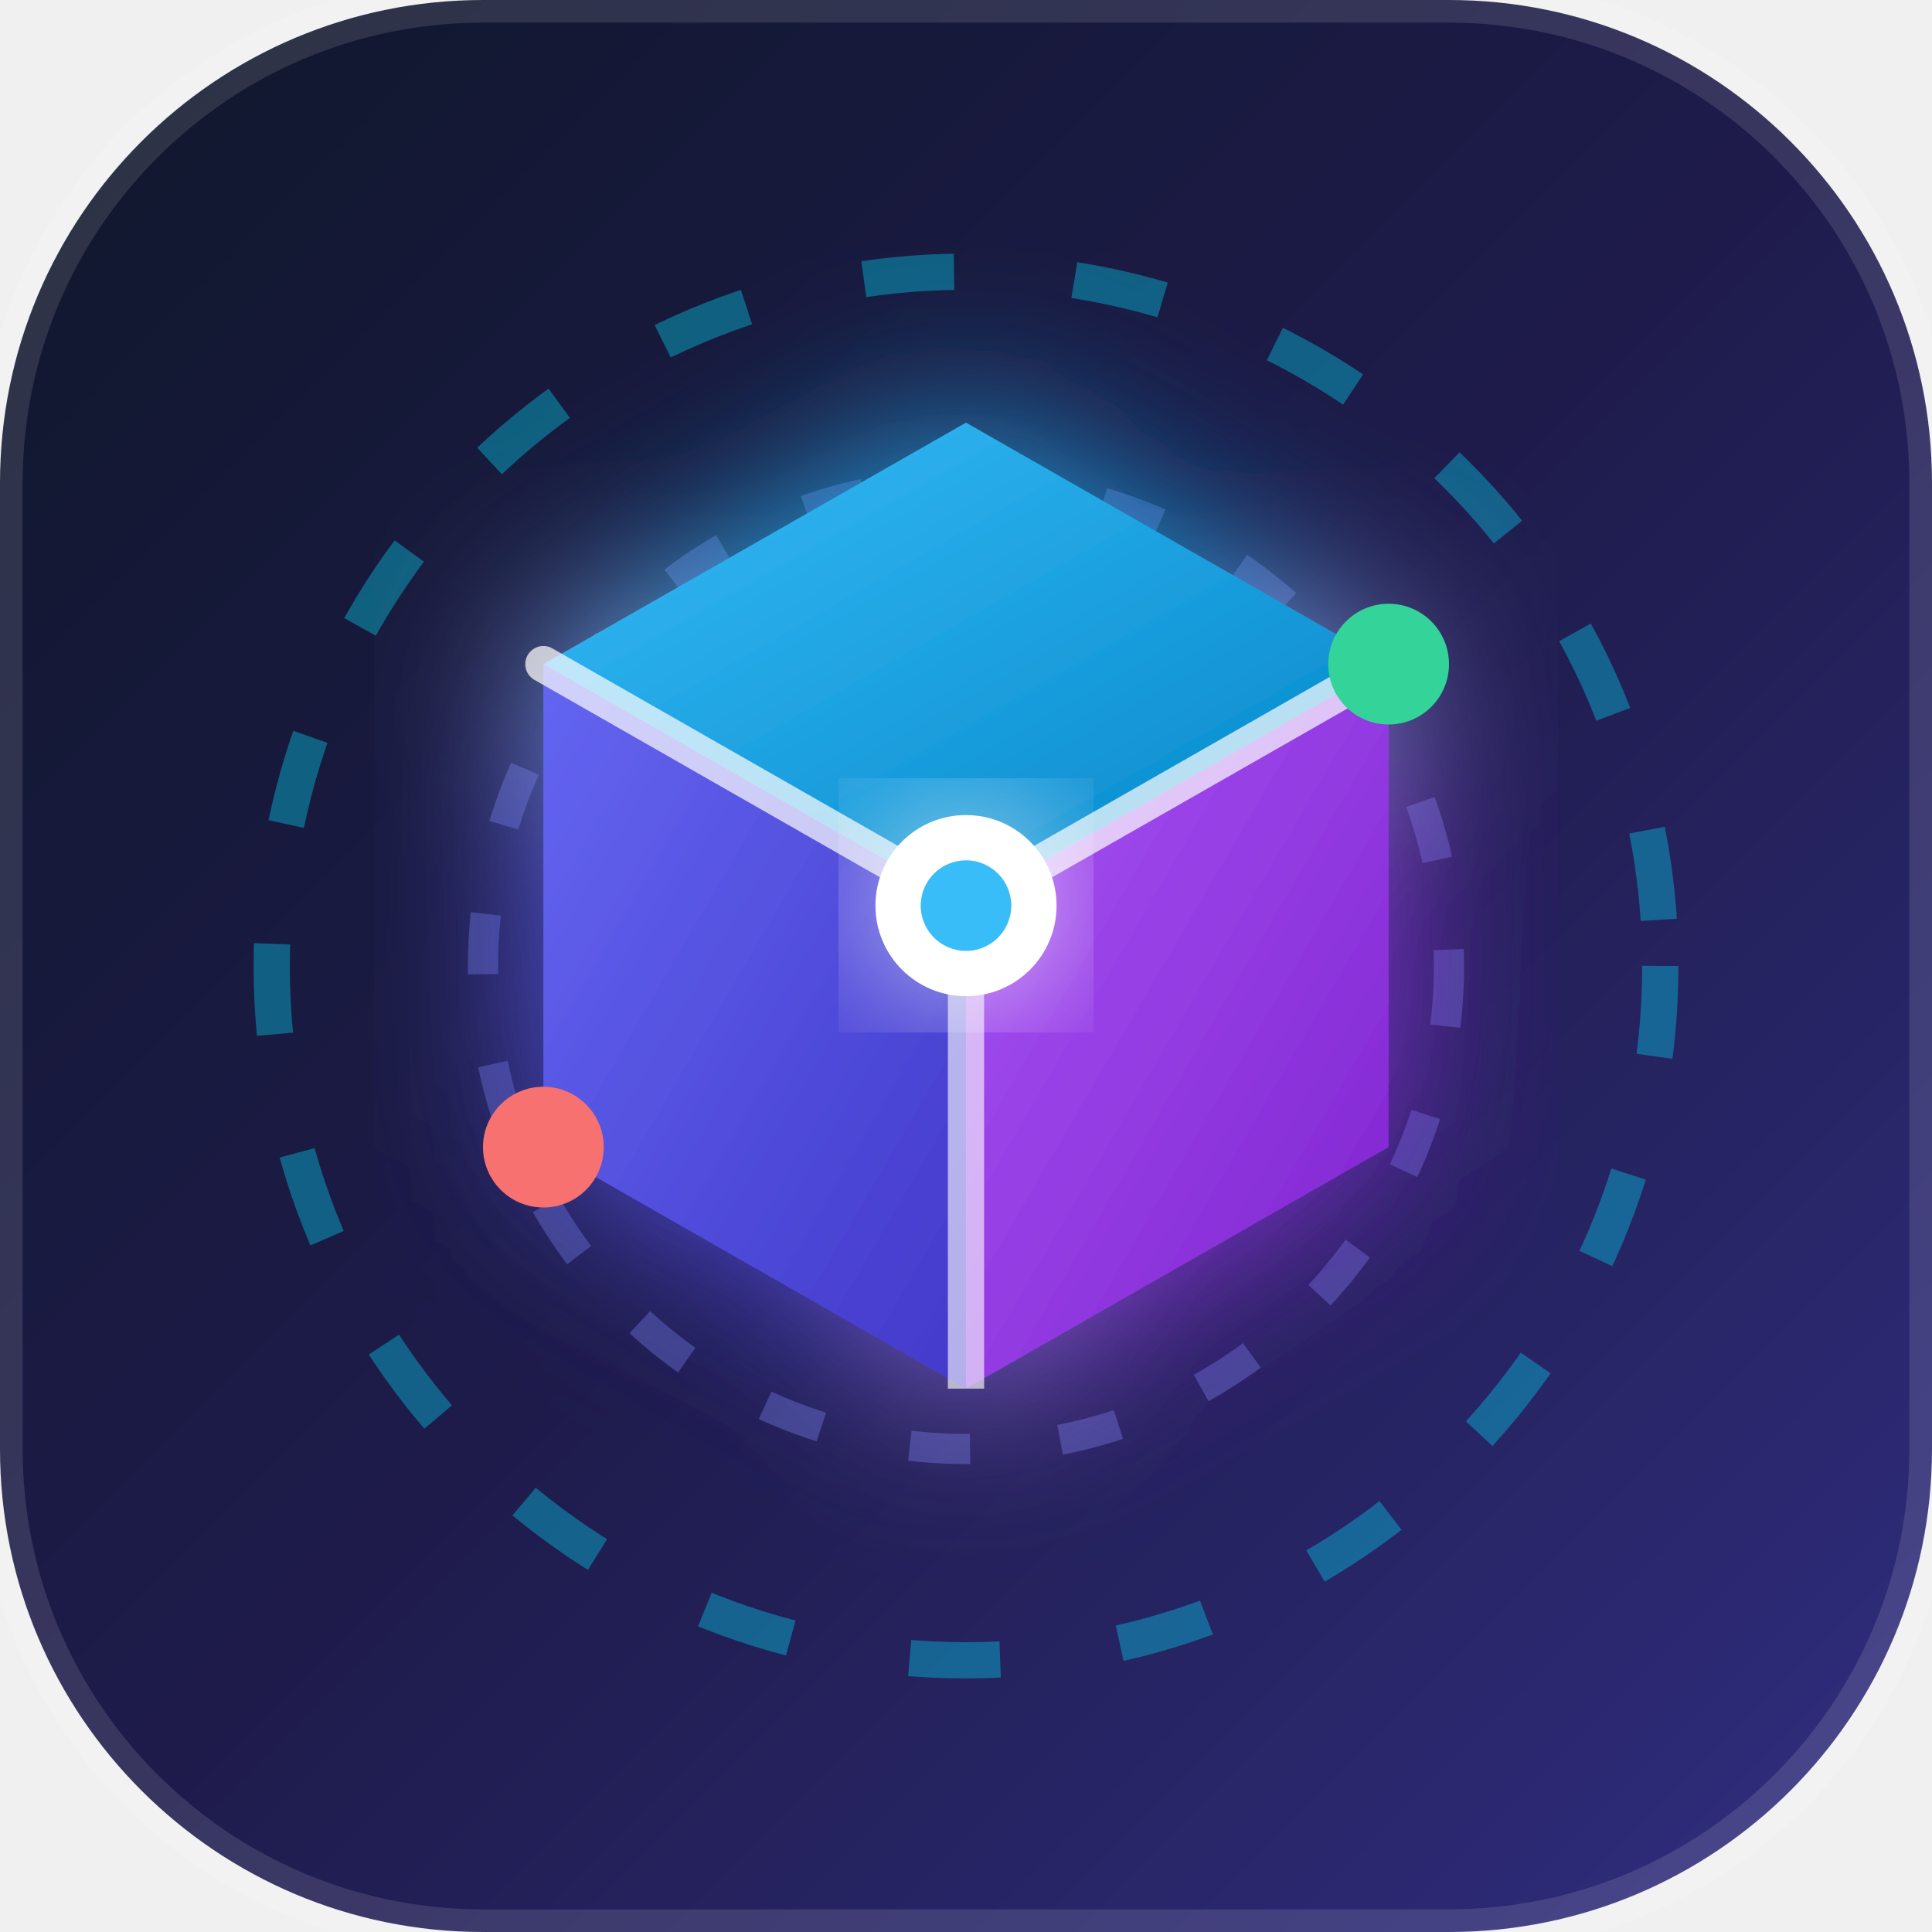
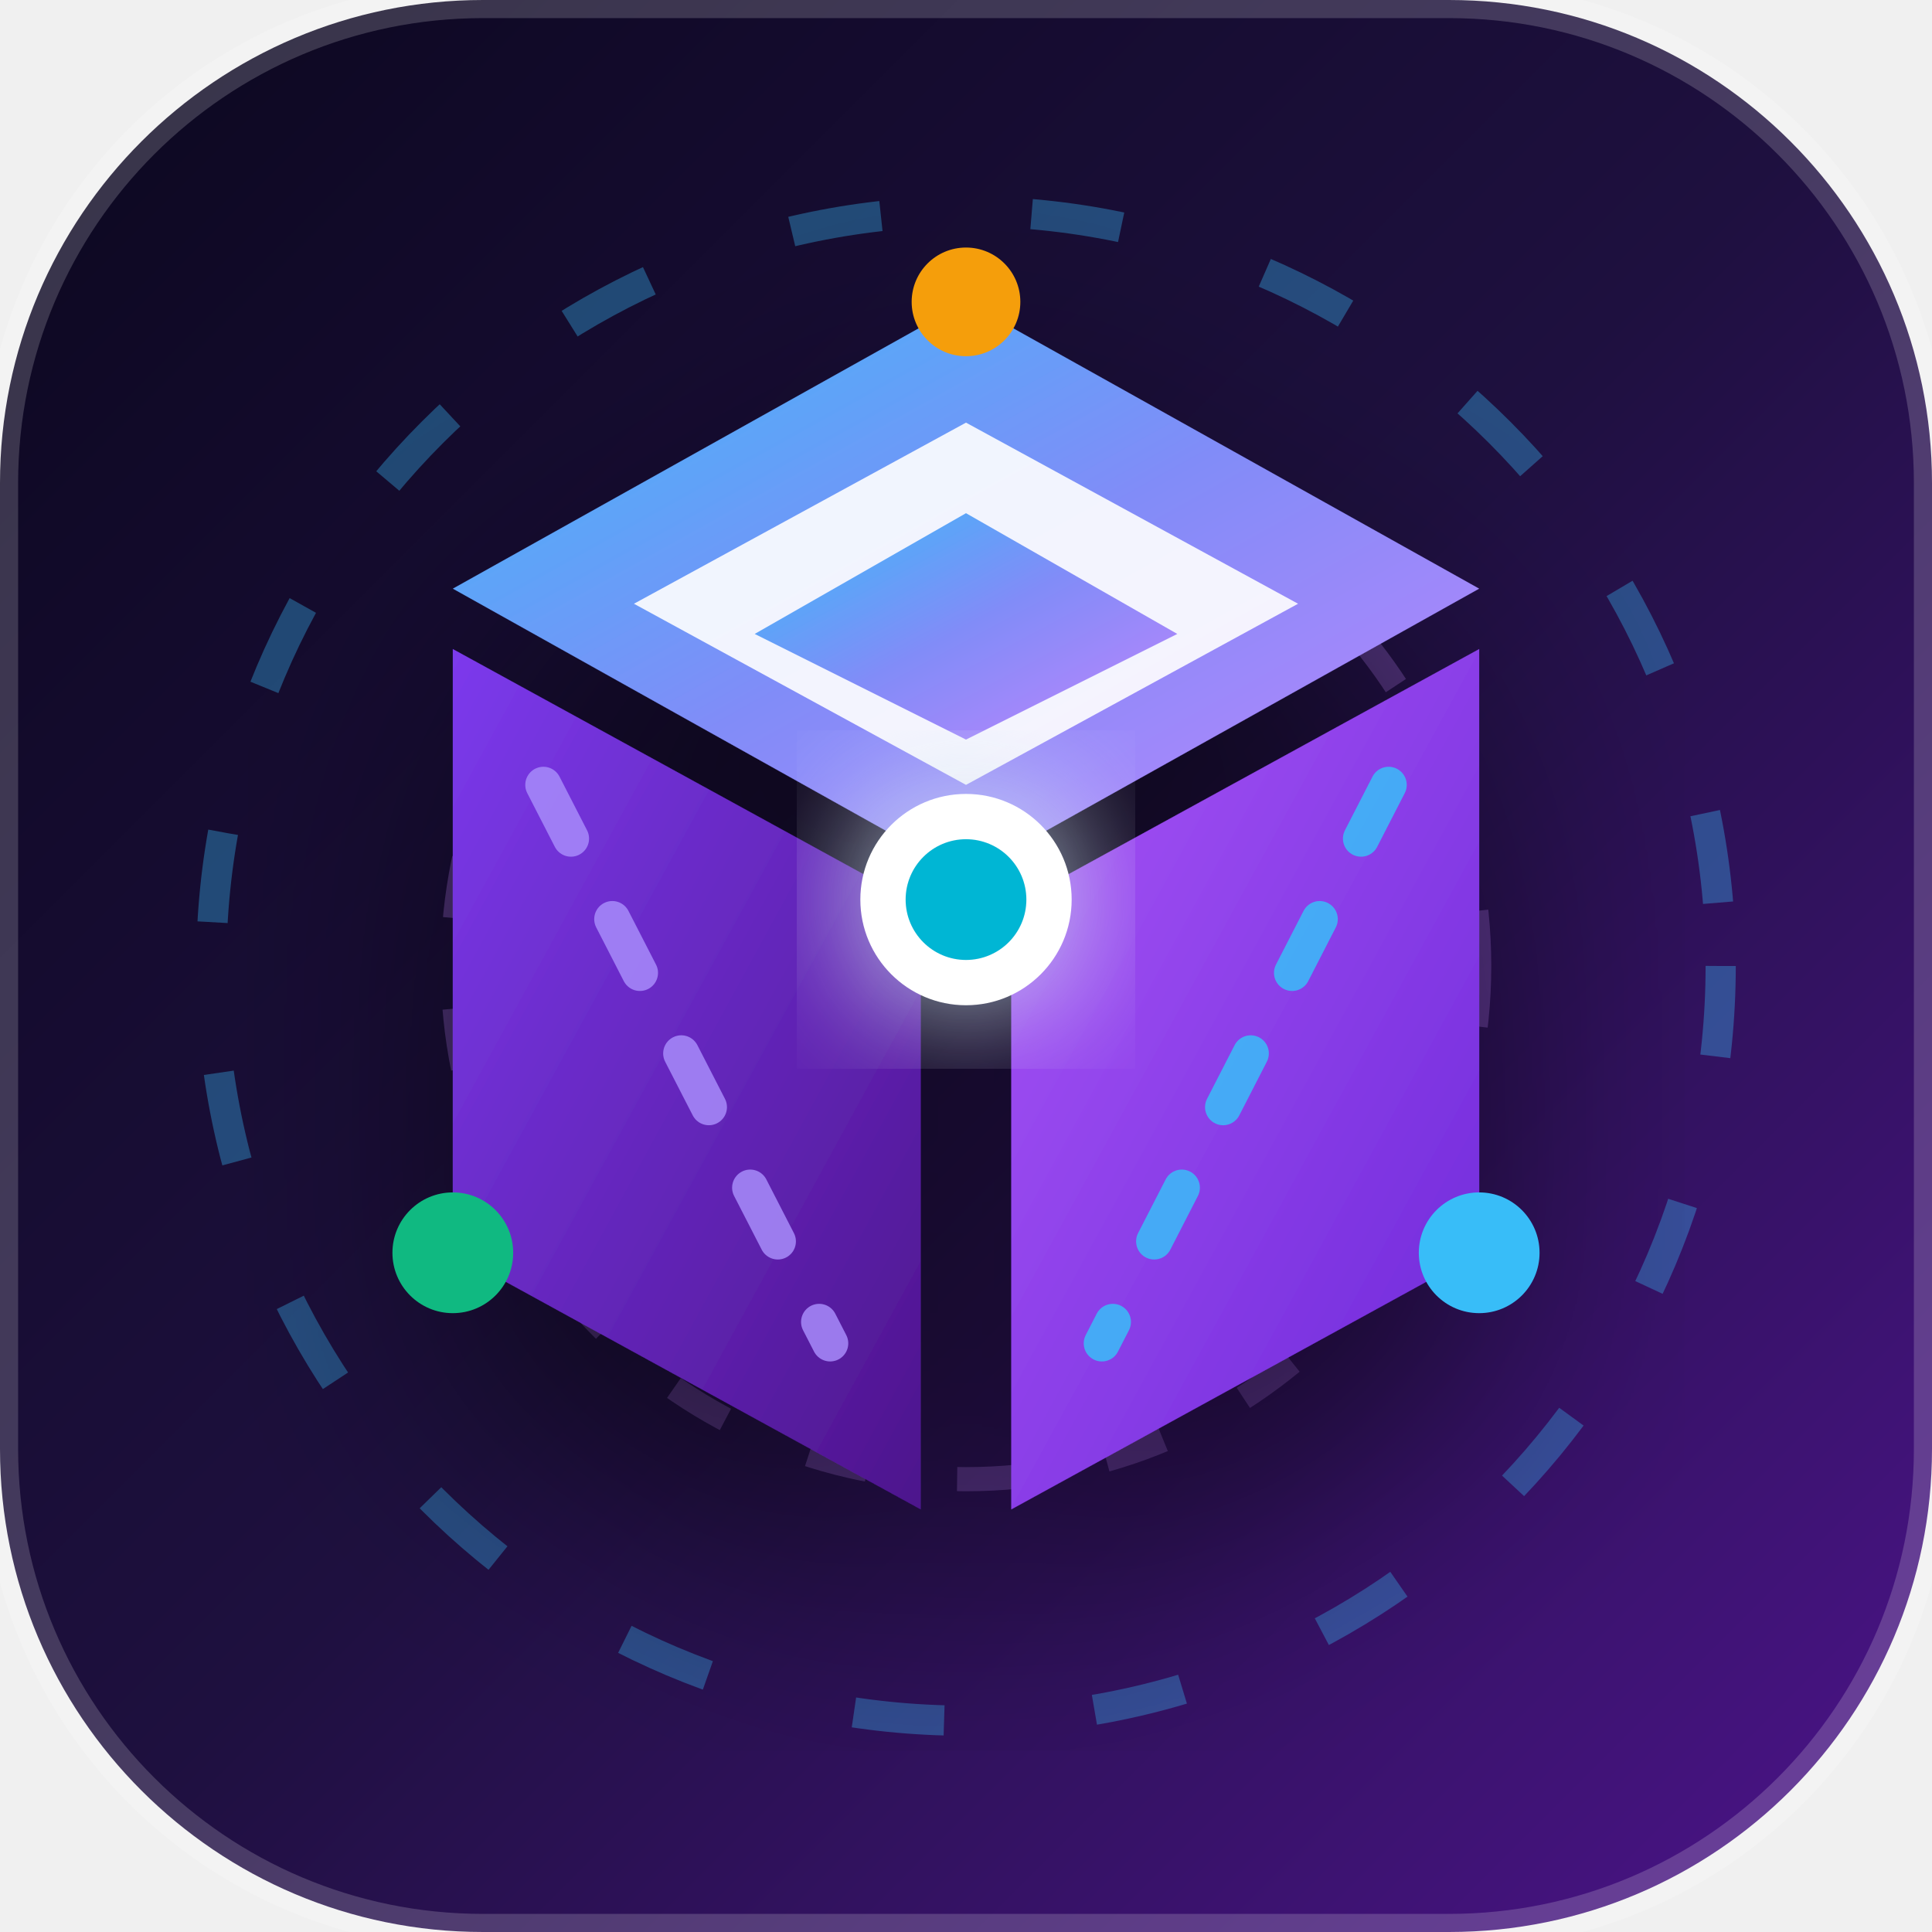
<svg xmlns="http://www.w3.org/2000/svg" viewBox="0 0 64 64" fill="none">
  <defs>
    <linearGradient id="bgGrad" x1="0%" y1="0%" x2="100%" y2="100%">
-       <stop offset="0%" stop-color="#0f172a" />
-       <stop offset="50%" stop-color="#1e1b4b" />
-       <stop offset="100%" stop-color="#312e81" />
+       <stop offset="0%" stop-color="#0b071e" />
+       <stop offset="50%" stop-color="#1e103f" />
+       <stop offset="100%" stop-color="#4d148c" />
    </linearGradient>
    <linearGradient id="topFace" x1="0%" y1="0%" x2="100%" y2="100%">
      <stop offset="0%" stop-color="#38bdf8" />
-       <stop offset="100%" stop-color="#0284c7" />
+       <stop offset="50%" stop-color="#818cf8" />
+       <stop offset="100%" stop-color="#c084fc" />
    </linearGradient>
    <linearGradient id="leftFace" x1="0%" y1="0%" x2="100%" y2="100%">
-       <stop offset="0%" stop-color="#6366f1" />
-       <stop offset="100%" stop-color="#4338ca" />
+       <stop offset="0%" stop-color="#7c3aed" />
+       <stop offset="100%" stop-color="#4d148c" />
    </linearGradient>
    <linearGradient id="rightFace" x1="0%" y1="0%" x2="100%" y2="100%">
      <stop offset="0%" stop-color="#a855f7" />
-       <stop offset="100%" stop-color="#7e22ce" />
+       <stop offset="100%" stop-color="#6d28d9" />
    </linearGradient>
-     <filter id="glow" x="-20%" y="-20%" width="140%" height="140%">
-       <feGaussianBlur stdDeviation="3" result="blur" />
+     <filter id="coreGlow" x="-30%" y="-30%" width="160%" height="160%">
+       <feGaussianBlur stdDeviation="2.5" result="blur" />
      <feComposite in="SourceGraphic" in2="blur" operator="over" />
+     </filter>
+     <filter id="cubeShadow" x="-20%" y="-20%" width="140%" height="140%">
+       <feDropShadow dx="0" dy="4" stdDeviation="4" flood-color="#000000" flood-opacity="0.5" />
    </filter>
  </defs>
  <rect width="64" height="64" rx="16" fill="url(#bgGrad)" />
-   <rect width="64" height="64" rx="16" stroke="rgba(255,255,255,0.12)" stroke-width="1.5" />
-   <circle cx="32" cy="32" r="23" stroke="#06b6d4" stroke-width="1.2" stroke-dasharray="3 4" opacity="0.45" />
-   <circle cx="32" cy="32" r="16" stroke="#818cf8" stroke-width="1" stroke-dasharray="2 3" opacity="0.35" />
-   <g filter="url(#glow)">
-     <polygon points="32,14 46,22 32,30 18,22" fill="url(#topFace)" />
-     <polygon points="18,22 32,30 32,46 18,38" fill="url(#leftFace)" />
-     <polygon points="32,30 46,22 46,38 32,46" fill="url(#rightFace)" />
-     <polyline points="18,22 32,30 46,22" stroke="rgba(255,255,255,0.7)" stroke-width="1.2" stroke-linecap="round" />
-     <line x1="32" y1="30" x2="32" y2="46" stroke="rgba(255,255,255,0.6)" stroke-width="1.2" />
+   <rect width="64" height="64" rx="16" stroke="rgba(255,255,255,0.18)" stroke-width="1.2" />
+   <circle cx="32" cy="32" r="25" stroke="#38bdf8" stroke-width="1" stroke-dasharray="3 5" opacity="0.35" />
+   <circle cx="32" cy="32" r="17" stroke="#c084fc" stroke-width="0.8" stroke-dasharray="2 3" opacity="0.3" />
+   <g filter="url(#cubeShadow)">
+     <polygon points="32,10 49,19.5 32,29 15,19.5" fill="url(#topFace)" />
+     <polygon points="32,14 43,20 32,26 21,20" fill="#ffffff" fill-opacity="0.9" />
+     <polygon points="32,17 39,21 32,24.5 25,21" fill="url(#topFace)" />
+     <polygon points="15,21.5 30.5,30 30.5,50 15,41.5" fill="url(#leftFace)" />
+     <line x1="18" y1="26" x2="27.5" y2="44.5" stroke="#a78bfa" stroke-width="1.2" stroke-linecap="round" stroke-dasharray="2 3" opacity="0.85" />
+     <polygon points="33.5,30 49,21.5 49,41.5 33.5,50" fill="url(#rightFace)" />
+     <line x1="46" y1="26" x2="36.5" y2="44.5" stroke="#38bdf8" stroke-width="1.2" stroke-linecap="round" stroke-dasharray="2 3" opacity="0.85" />
  </g>
-   <circle cx="32" cy="30" r="3" fill="#ffffff" filter="url(#glow)" />
-   <circle cx="32" cy="30" r="1.5" fill="#38bdf8" />
-   <circle cx="46" cy="22" r="2" fill="#34d399" />
-   <circle cx="18" cy="38" r="2" fill="#f87171" />
+   <g filter="url(#coreGlow)">
+     <circle cx="32" cy="29.8" r="3.5" fill="#ffffff" />
+     <circle cx="32" cy="29.8" r="2" fill="#06b6d4" />
+   </g>
+   <circle cx="15" cy="41.5" r="2" fill="#10b981" />
+   <circle cx="49" cy="41.5" r="2" fill="#38bdf8" />
+   <circle cx="32" cy="10" r="1.8" fill="#f59e0b" />
</svg>
